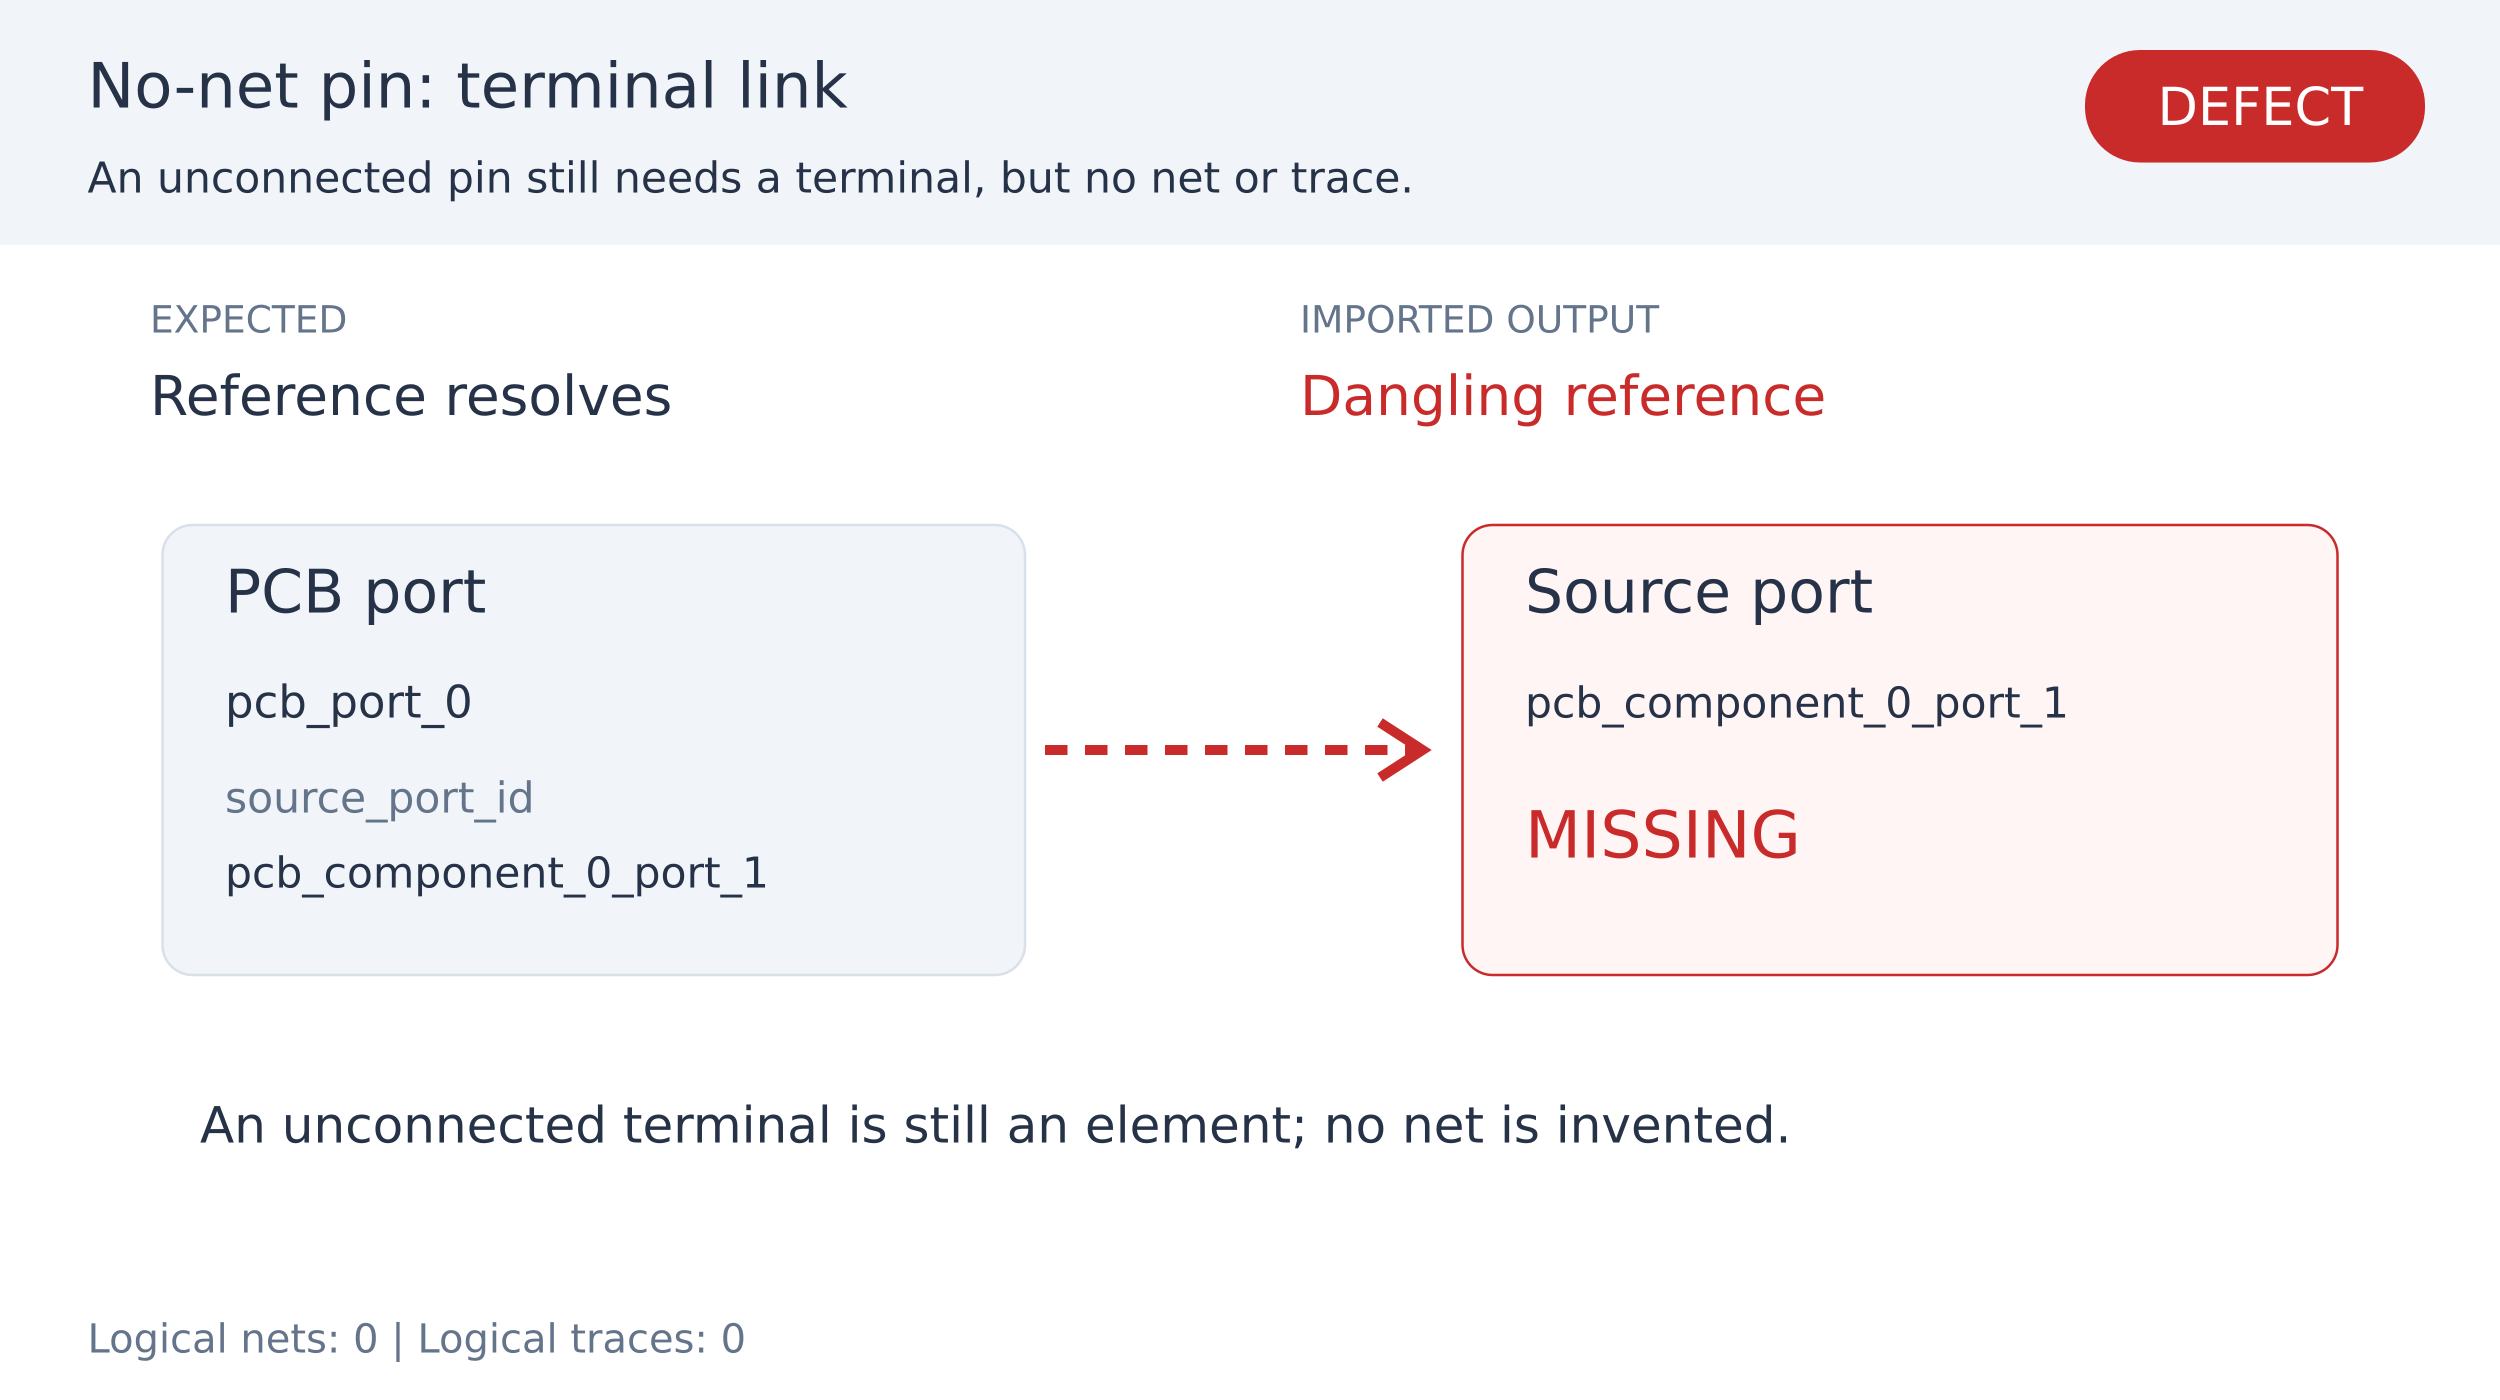
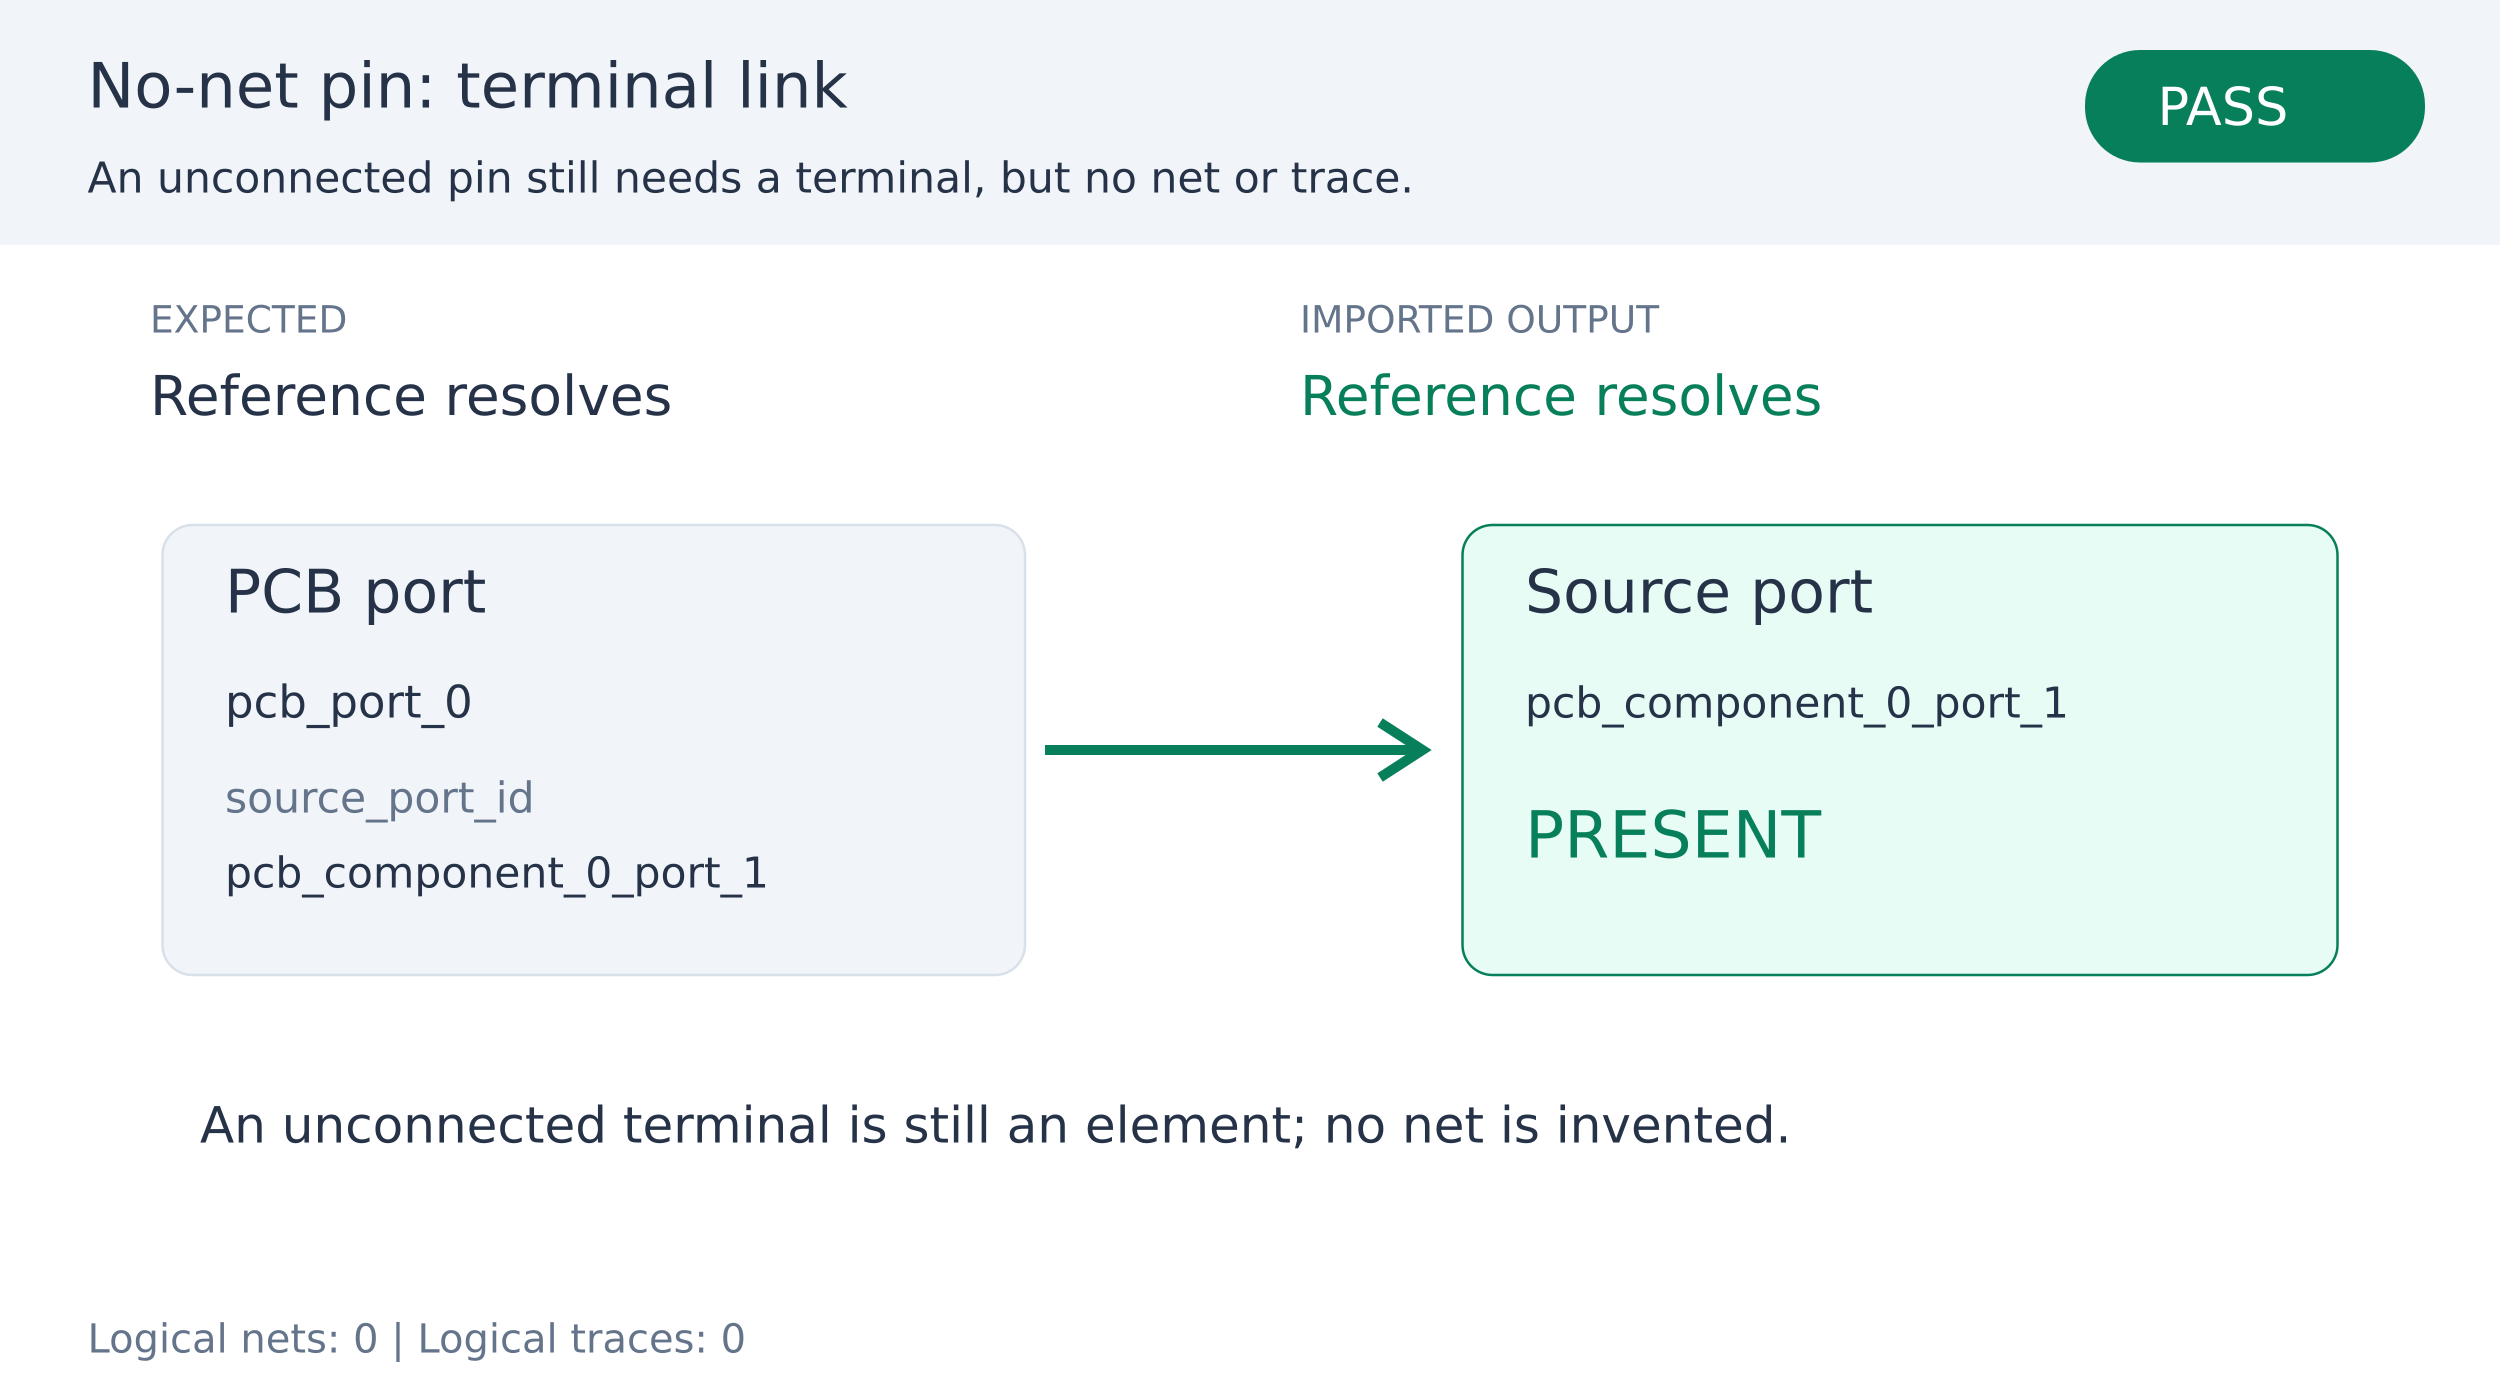
<svg xmlns="http://www.w3.org/2000/svg" width="1000" height="560" viewBox="0 0 1000 560">
  <rect width="1000" height="560" fill="#ffffff" />
  <g font-family="DejaVu Sans, Arial, sans-serif">
    <rect width="1000" height="98" fill="#f1f5f9" />
    <text x="35" y="43" font-size="25" fill="#253247">No-net pin: terminal link</text>
    <text x="35" y="77" font-size="17" fill="#253247">An unconnected pin still needs a terminal, but no net or trace.</text>
-     <rect x="834" y="20" width="136" height="45" rx="22" fill="#c92a2a" />
-     <text x="863" y="50" font-size="21" fill="white">DEFECT</text>
+     <rect x="834" y="20" width="136" height="45" rx="22" fill="#087f5b" />
+     <text x="863" y="50" font-size="21" fill="white">PASS</text>
    <text x="60" y="133" font-size="15" fill="#64748b">EXPECTED</text>
    <text x="60" y="166" font-size="22" fill="#253247">Reference resolves</text>
    <text x="520" y="133" font-size="15" fill="#64748b">IMPORTED OUTPUT</text>
-     <text x="520" y="166" font-size="22" fill="#c92a2a">Dangling reference</text>
+     <text x="520" y="166" font-size="22" fill="#087f5b">Reference resolves</text>
    <rect x="65" y="210" width="345" height="180" rx="12" fill="#f1f5f9" stroke="#d8e0e9" />
    <text x="90" y="245" font-size="24" fill="#253247">PCB port</text>
    <text x="90" y="287" font-size="18" fill="#253247">pcb_port_0</text>
    <text x="90" y="325" font-size="17" fill="#64748b">source_port_id</text>
    <text x="90" y="355" font-size="17" fill="#253247">pcb_component_0_port_1</text>
-     <path d="M 418 300 H 567" stroke="#c92a2a" stroke-width="4" stroke-dasharray="9 7" />
-     <path d="M 552 289 l 17 11 -17 11" fill="none" stroke="#c92a2a" stroke-width="4" />
-     <rect x="585" y="210" width="350" height="180" rx="12" fill="#fff5f5" stroke="#c92a2a" />
+     <path d="M 418 300 H 567" stroke="#087f5b" stroke-width="4" />
+     <path d="M 552 289 l 17 11 -17 11" fill="none" stroke="#087f5b" stroke-width="4" />
+     <rect x="585" y="210" width="350" height="180" rx="12" fill="#e6fcf5" stroke="#087f5b" />
    <text x="610" y="245" font-size="24" fill="#253247">Source port</text>
    <text x="610" y="287" font-size="17" fill="#253247">pcb_component_0_port_1</text>
-     <text x="610" y="343" font-size="26" fill="#c92a2a">MISSING</text>
+     <text x="610" y="343" font-size="26" fill="#087f5b">PRESENT</text>
    <text x="80" y="457" font-size="20" fill="#253247">An unconnected terminal is still an element; no net is invented.</text>
    <text x="35" y="541" font-size="16" fill="#64748b">Logical nets: 0   |   Logical traces: 0</text>
  </g>
</svg>
